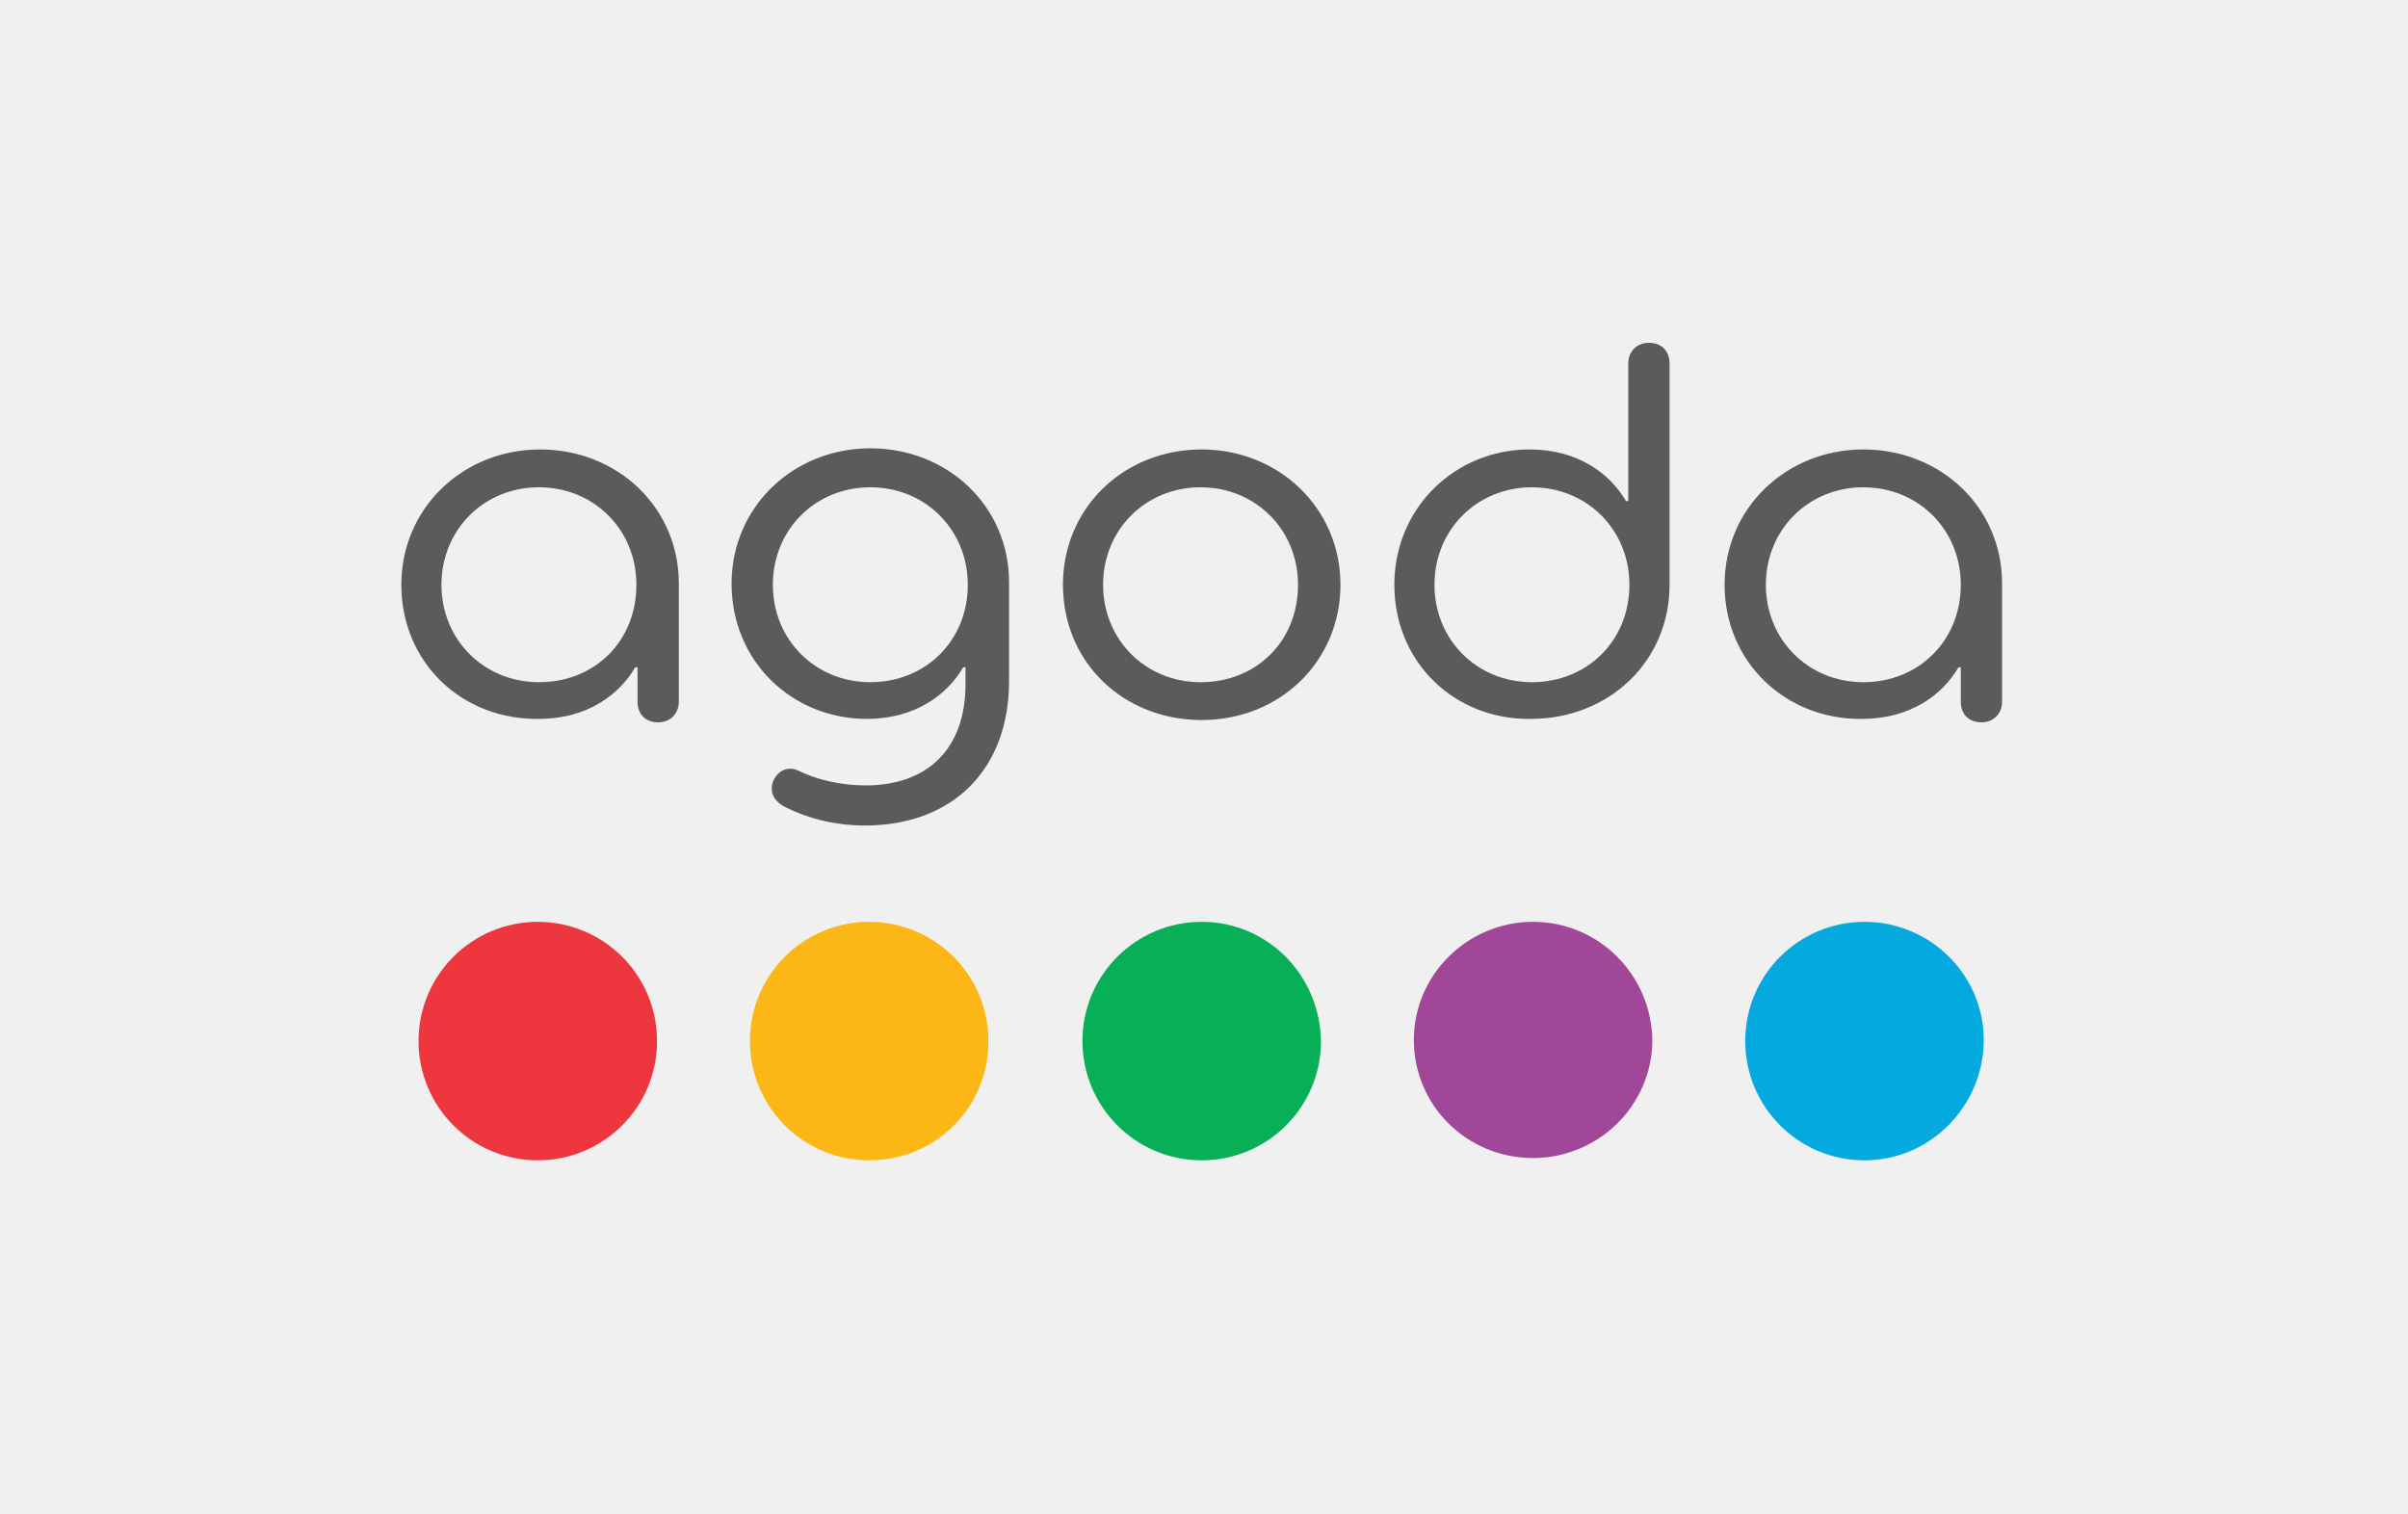
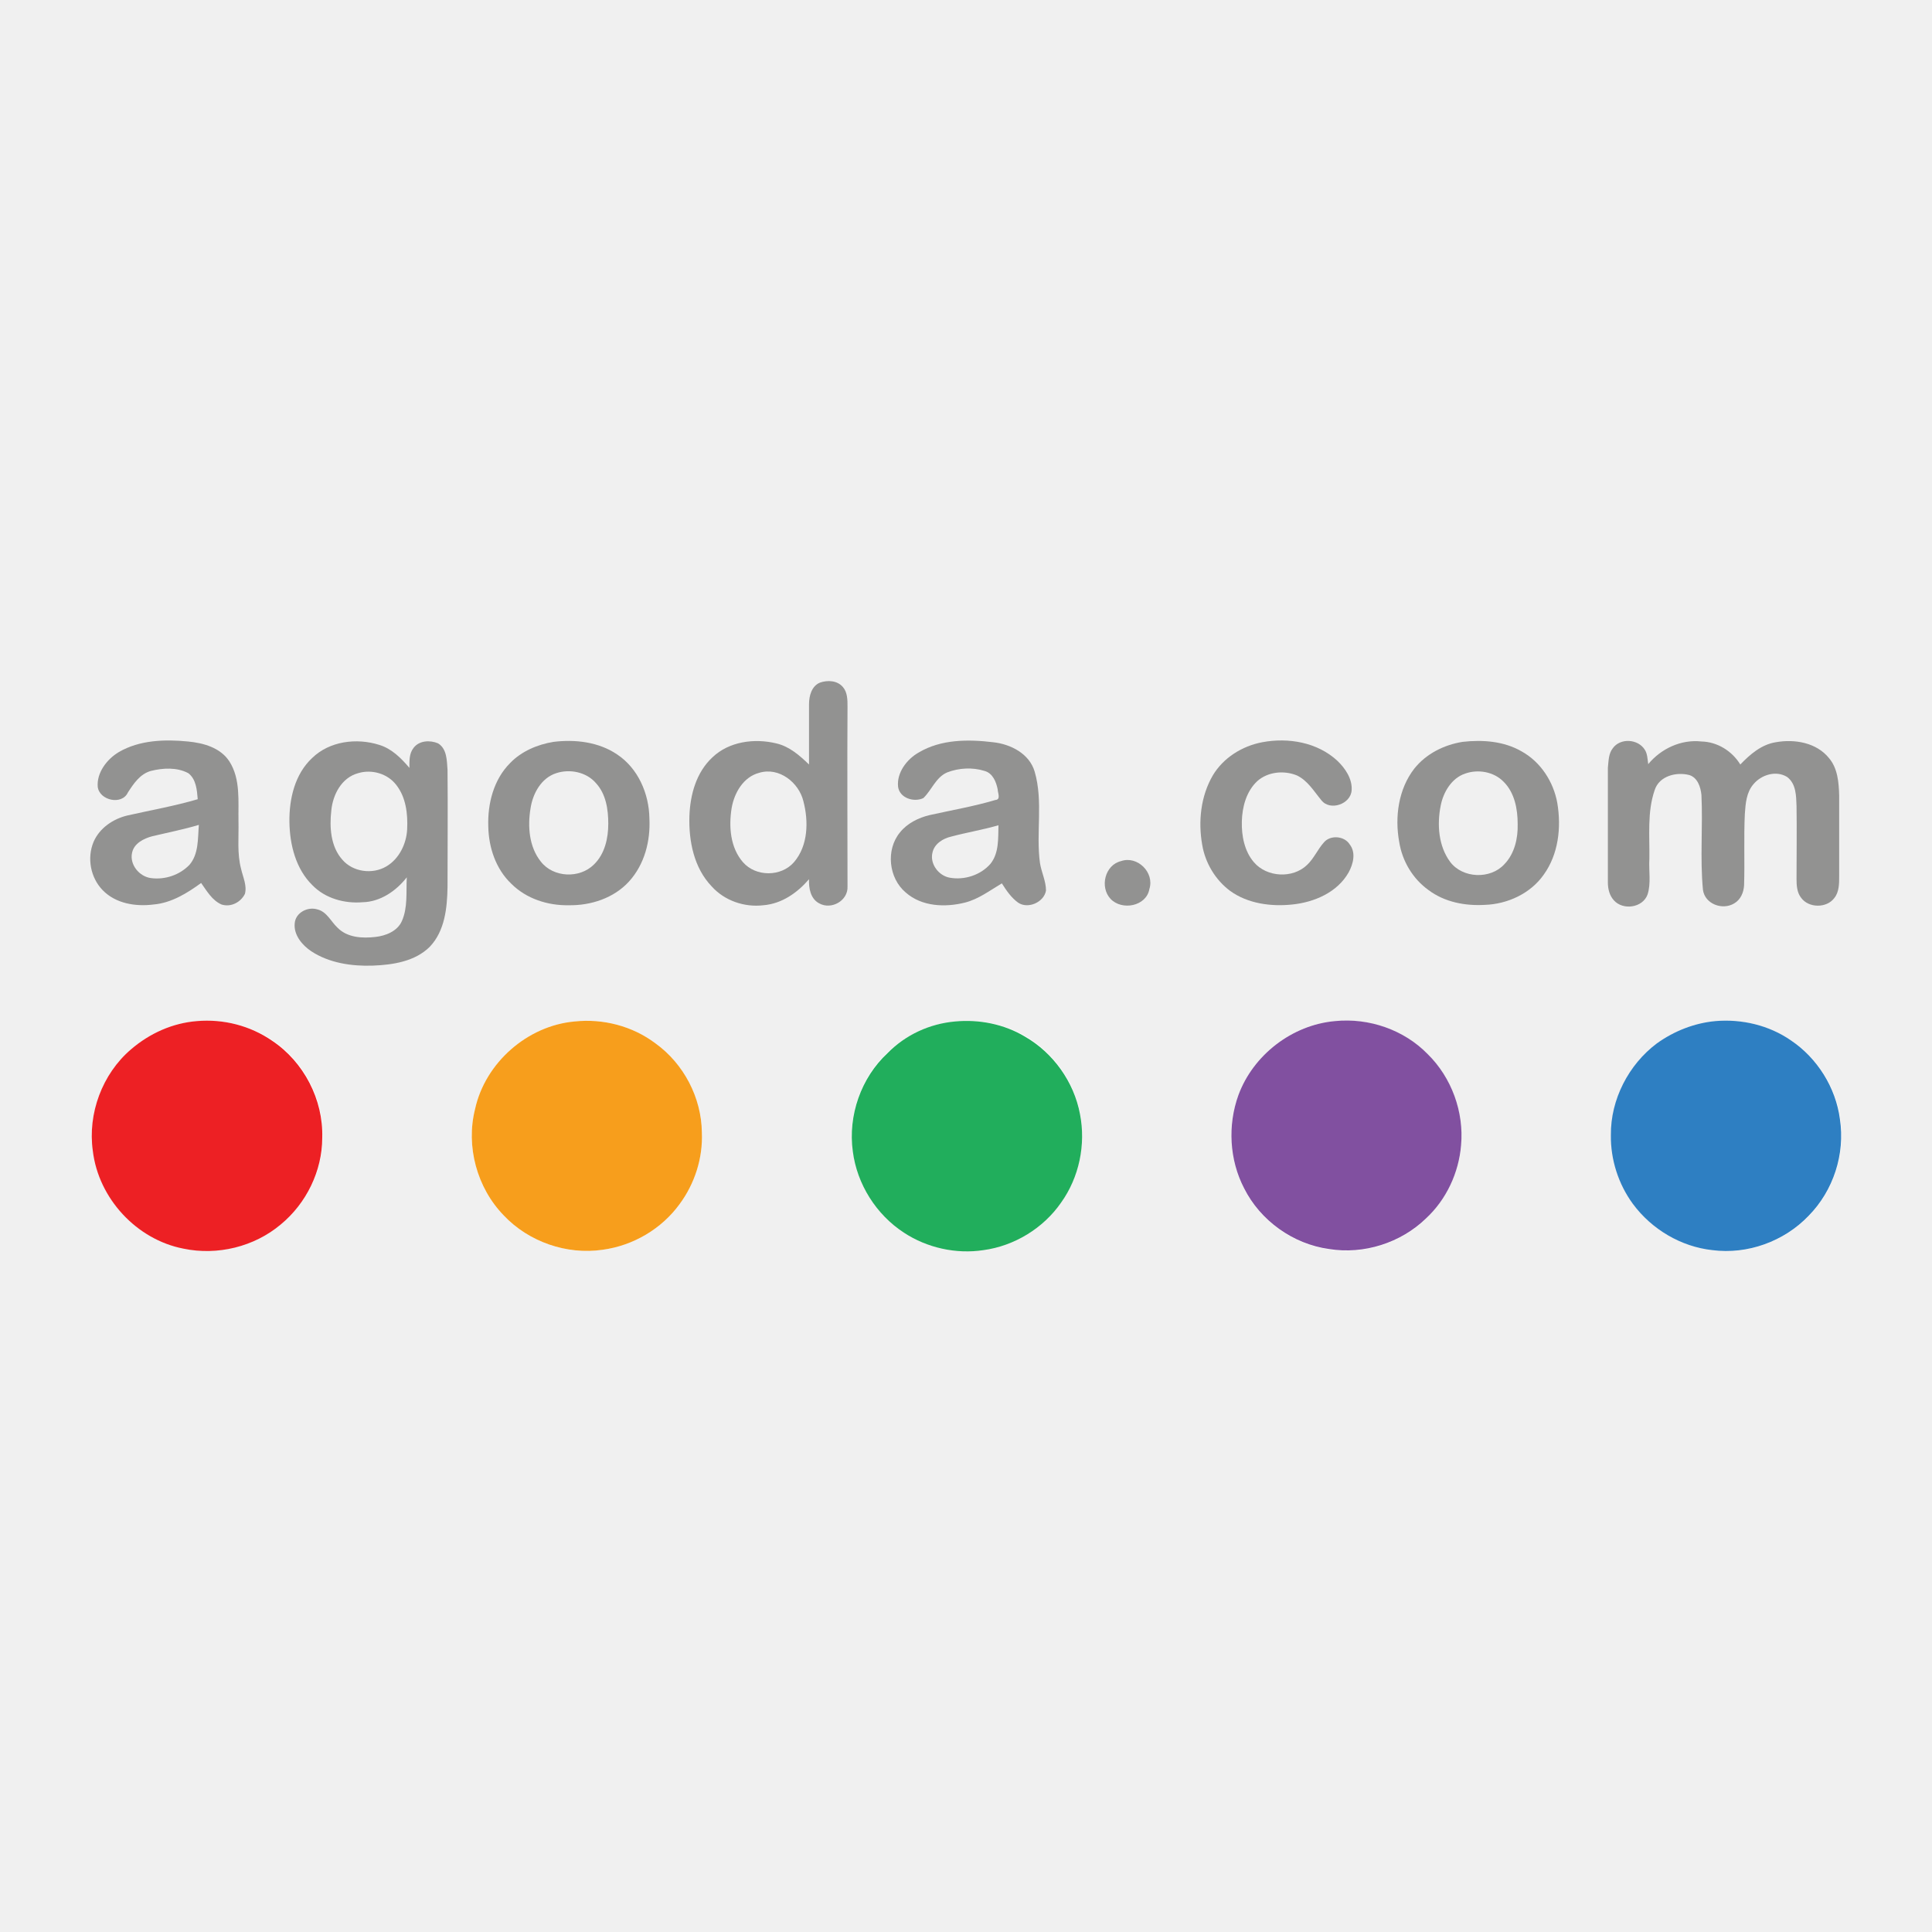
- <svg xmlns="http://www.w3.org/2000/svg" version="1.0" id="katman_1" x="0px" y="0px" viewBox="0 0 210 132" style="enable-background:new 0 0 210 132;" xml:space="preserve">
+ <svg xmlns="http://www.w3.org/2000/svg" version="1.1" id="Layer_1" x="0px" y="0px" viewBox="0 0 512 512" style="enable-background:new 0 0 512 512;" xml:space="preserve">
  <style type="text/css">
- 	.st0{fill-rule:evenodd;clip-rule:evenodd;fill:#FCB716;}
- 	.st1{fill-rule:evenodd;clip-rule:evenodd;fill:#EE363F;}
- 	.st2{fill-rule:evenodd;clip-rule:evenodd;fill:#07AF56;}
- 	.st3{fill-rule:evenodd;clip-rule:evenodd;fill:#04A9DF;}
- 	.st4{fill-rule:evenodd;clip-rule:evenodd;fill:#A1479A;}
- 	.st5{fill-rule:evenodd;clip-rule:evenodd;fill:#5A5B5B;}
+ 	.st0{fill:#FFFFFF;}
+ 	.st1{fill:#929291;}
+ 	.st2{fill:#ED2024;}
+ 	.st3{fill:#F79E1C;}
+ 	.st4{fill:#21AE5C;}
+ 	.st5{fill:#8150A0;}
+ 	.st6{fill:#2E7FC2;}
</style>
-   <g>
-     <path class="st0" d="M75.8,80.4c-5.7,0-10.4,4.6-10.4,10.4c0,5.7,4.6,10.4,10.4,10.4s10.4-4.6,10.4-10.4   C86.2,85,81.5,80.4,75.8,80.4" />
-     <path class="st1" d="M46.9,80.4c-5.7,0-10.4,4.6-10.4,10.4c0,5.7,4.6,10.4,10.4,10.4c5.7,0,10.4-4.6,10.4-10.4   C57.3,85,52.6,80.4,46.9,80.4" />
-     <path class="st2" d="M104.8,80.4c-5.7,0-10.4,4.6-10.4,10.4c0,5.7,4.6,10.4,10.4,10.4c5.7,0,10.4-4.6,10.4-10.4   C115.1,85,110.5,80.4,104.8,80.4" />
-     <path class="st3" d="M162.6,80.4c-5.7,0-10.4,4.6-10.4,10.4c0,5.7,4.6,10.4,10.4,10.4S173,96.4,173,90.7   C173,85,168.3,80.4,162.6,80.4" />
-     <path class="st4" d="M133.7,80.4c-5.7,0-10.4,4.6-10.4,10.3c0,5.7,4.6,10.3,10.4,10.3c5.7,0,10.4-4.6,10.4-10.3   C144,85,139.4,80.4,133.7,80.4" />
-     <path class="st5" d="M35,51c0-6.7,5.4-11.8,12.1-11.8c6.7,0,12.1,5,12.1,11.7v10.3c0,1-0.7,1.8-1.8,1.8c-1.1,0-1.8-0.7-1.8-1.8v-3   h-0.2c-1.4,2.4-4.2,4.5-8.4,4.5C40.3,62.8,35,57.8,35,51 M55.5,51c0-4.8-3.7-8.5-8.5-8.5c-4.8,0-8.5,3.7-8.5,8.5   c0,4.8,3.7,8.5,8.5,8.5C51.9,59.5,55.5,55.9,55.5,51 M68.5,70.4c-1-0.5-1.4-1.3-1.1-2.2c0.4-1,1.3-1.4,2.2-1   c1.6,0.8,3.7,1.3,5.9,1.3c5.4,0,8.7-3.2,8.7-8.8v-1.5h-0.2c-1.4,2.4-4.2,4.5-8.4,4.5c-6.5,0-11.8-5-11.8-11.8   c0-6.7,5.4-11.8,12.1-11.8c6.7,0,12.1,5,12.1,11.7v8.6C88,67,83.2,72,75.4,72C73.1,72,70.7,71.5,68.5,70.4 M84.4,51   c0-4.8-3.7-8.5-8.5-8.5c-4.8,0-8.5,3.7-8.5,8.5s3.7,8.5,8.5,8.5C80.7,59.5,84.4,55.9,84.4,51 M92.7,51c0-6.7,5.3-11.8,12.1-11.8   c6.7,0,12.1,5.1,12.1,11.8c0,6.7-5.3,11.8-12.1,11.8C98,62.8,92.7,57.8,92.7,51 M113.2,51c0-4.8-3.7-8.5-8.5-8.5   c-4.8,0-8.5,3.7-8.5,8.5c0,4.8,3.7,8.5,8.5,8.5C109.6,59.5,113.2,55.9,113.2,51 M121.6,51c0-6.7,5.3-11.8,11.8-11.8   c4.2,0,7,2.1,8.4,4.5h0.2v-12c0-1,0.7-1.8,1.8-1.8c1.1,0,1.8,0.7,1.8,1.8v19.3c0,6.7-5.3,11.7-12.1,11.7   C126.9,62.8,121.6,57.8,121.6,51 M142.1,51c0-4.8-3.7-8.5-8.5-8.5c-4.8,0-8.5,3.7-8.5,8.5c0,4.8,3.7,8.5,8.5,8.5   C138.4,59.5,142.1,55.9,142.1,51 M150.4,51c0-6.7,5.4-11.8,12.1-11.8c6.7,0,12.1,5,12.1,11.7v10.3c0,1-0.7,1.8-1.8,1.8   c-1.1,0-1.8-0.7-1.8-1.8v-3h-0.2c-1.4,2.4-4.2,4.5-8.4,4.5C155.8,62.8,150.4,57.8,150.4,51 M171,51c0-4.8-3.7-8.5-8.5-8.5   S154,46.2,154,51c0,4.8,3.7,8.5,8.5,8.5S171,55.9,171,51" />
+   <g id="XMLID_1_">
+     <path id="XMLID_51_" class="st0" d="M52.2,270.6c-6.4,0.5-12.6,3.2-17.4,7.4c-7.6,6.5-11.5,17-10.1,26.9   c1.4,12.6,11.6,23.5,24,25.9c9,1.9,18.7-0.5,25.8-6.4c6.8-5.6,11-14.2,11-23c0.3-10.1-4.9-20.1-13.3-25.7   C66.4,271.8,59.2,270,52.2,270.6z" />
+     <path id="XMLID_50_" class="st0" d="M152.3,270.7c-12.5,1.1-23.7,10.9-26.4,23.2c-2.5,9.9,0.5,20.9,7.6,28.2   c6.6,7,16.7,10.5,26.2,9.1c8.1-1.1,15.6-5.5,20.4-12.1c4-5.4,6.2-12.3,5.9-19c-0.1-9.2-4.9-18.2-12.3-23.6   C167.6,271.9,159.8,269.9,152.3,270.7z" />
+     <path id="XMLID_49_" class="st0" d="M253.1,270.7c-6.7,0.6-13.1,3.6-17.9,8.2c-7,6.5-10.5,16.6-9.2,26c1,8.7,6.2,16.9,13.6,21.6   c6.1,4,13.7,5.7,21,4.6c8.2-1.1,15.8-5.8,20.6-12.6c4.8-6.7,6.6-15.4,5-23.5c-1.6-8.5-7.1-16.2-14.6-20.5   C266,271.3,259.4,270.1,253.1,270.7z" />
+     <path id="XMLID_48_" class="st0" d="M353.8,270.6c-11.4,0.9-21.8,9-25.6,19.7c-2.9,8-2.4,17.2,1.5,24.7c4.3,8.6,13,14.8,22.5,16.1   c9.2,1.5,19-1.6,25.7-8.1c5.3-5.1,8.7-12.1,9.3-19.4c0.8-8.8-2.5-17.9-8.8-24.1C372.1,273,362.8,269.8,353.8,270.6z" />
+     <path id="XMLID_47_" class="st0" d="M454.6,270.6c-5.6,0.5-10.9,2.6-15.4,5.9c-7.6,5.6-12.3,14.9-12.2,24.3c-0.1,6.5,2,13,5.8,18.2   c4.9,6.8,12.7,11.4,21.1,12.3c9.3,1.2,19-2.3,25.5-9.1c6.5-6.6,9.7-16.4,8.3-25.6c-1.1-8.4-6-16.2-13-20.9   C468.8,271.8,461.6,270,454.6,270.6z" />
+     <g id="XMLID_13_">
+       <g id="XMLID_37_">
+         <path id="XMLID_38_" class="st1" d="M217.3,180.9c2-0.7,4.6-0.6,6.1,1.2c1.2,1.4,1.2,3.4,1.2,5.2c-0.1,15.9,0,31.7,0,47.6     c0.2,3.8-4.3,6.3-7.5,4.5c-2.3-1.2-2.8-4-2.7-6.4c-3.1,3.6-7.2,6.5-12.1,6.9c-5,0.6-10.3-1.2-13.7-5c-4.7-4.9-6.1-12-5.9-18.6     c0.2-5.7,1.8-11.6,6.1-15.6c4.4-4.2,11.1-5.1,16.9-3.7c3.5,0.8,6.2,3.2,8.7,5.6c0-5.3,0-10.7,0-16     C214.4,184.4,215.1,181.8,217.3,180.9z M201.2,204.8c-4.2,1.1-6.6,5.3-7.3,9.3c-0.8,4.9-0.4,10.5,3,14.4c3.4,3.9,10.1,3.9,13.5,0     c3.8-4.4,3.9-10.9,2.5-16.2C211.7,207.4,206.5,203.2,201.2,204.8z" />
+       </g>
+       <g id="XMLID_33_">
+         <path id="XMLID_34_" class="st1" d="M31.5,199.3c5.5-3.2,12.2-3.4,18.3-2.8c4.1,0.4,8.6,1.6,11,5.3c3,4.7,2.3,10.6,2.4,15.9     c0.1,4.2-0.4,8.5,0.7,12.6c0.5,2.2,1.6,4.4,1,6.6c-1.1,2.2-3.7,3.6-6.2,2.8c-2.5-1.1-3.9-3.6-5.4-5.7c-3.7,2.7-7.9,5.3-12.6,5.7     c-4.7,0.6-10-0.2-13.5-3.8c-3.2-3.3-4.2-8.5-2.4-12.8c1.6-3.7,5.2-6.1,9-7c6.2-1.4,12.5-2.5,18.6-4.3c-0.2-2.4-0.4-5.3-2.5-6.9     c-3-1.6-6.7-1.4-9.9-0.6c-2.9,0.8-4.6,3.4-6.1,5.7c-1.6,3.5-7.6,2.1-8-1.5C25.6,204.8,28.3,201.2,31.5,199.3z M40.4,221.6     c-2.3,0.6-4.9,1.9-5.4,4.4c-0.7,3.1,1.9,6.3,5,6.7c3.7,0.5,7.6-0.8,10.2-3.5c2.5-2.9,2.2-7,2.5-10.6     C48.7,219.8,44.6,220.6,40.4,221.6z" />
+       </g>
+       <g id="XMLID_29_">
+         <path id="XMLID_30_" class="st1" d="M82.7,200.9c4.6-4.5,11.8-5.4,17.8-3.5c3.3,1,5.8,3.5,8,6.1c0-1.8-0.1-3.8,1.1-5.3     c1.5-2,4.4-2.1,6.5-1.2c2.4,1.5,2.3,4.6,2.5,7c0.1,10.4,0,20.7,0,31.1c-0.1,5.5-0.7,11.6-4.7,15.8c-3.9,3.9-9.8,4.8-15.1,5     c-5.6,0.2-11.6-0.7-16.3-3.8c-2.4-1.6-4.7-4.3-4.4-7.4c0.2-2.8,3.4-4.5,6-3.7c2.5,0.6,3.6,3.2,5.3,4.8c2.6,2.7,6.6,2.9,10.1,2.5     c2.7-0.3,5.8-1.5,7-4.2c1.6-3.6,1.1-7.7,1.3-11.6c-2.8,3.6-7,6.5-11.7,6.6c-4.8,0.4-9.9-1-13.3-4.5c-4.4-4.3-6-10.7-6.1-16.7     C76.6,211.6,78.2,205.1,82.7,200.9z M94.9,204.9c-4.4,1.2-6.7,5.7-7.1,9.9c-0.5,4.4-0.2,9.5,2.9,13c2.8,3.3,8,4,11.7,1.8     c3.4-2,5.3-6,5.5-9.8c0.2-4.1-0.3-8.5-2.9-11.8C102.7,205,98.5,203.8,94.9,204.9z" />
+       </g>
+       <g id="XMLID_25_">
+         <path id="XMLID_26_" class="st1" d="M146.7,196.6c5.7-0.7,11.9,0,16.8,3.3c5.6,3.7,8.5,10.4,8.6,17c0.3,6-1.3,12.2-5.4,16.7     c-4,4.4-10.1,6.4-16,6.3c-5.5,0.1-11.2-1.7-15.2-5.7c-4.1-3.9-6-9.6-6.1-15.2c-0.2-6,1.4-12.4,5.8-16.8     C138.2,199.1,142.4,197.3,146.7,196.6z M147.4,204.9c-4,1.3-6.2,5.4-6.8,9.3c-0.8,4.8-0.4,10.2,2.7,14.1     c3.3,4.3,10.3,4.6,14.1,0.8c2.9-2.8,3.8-7,3.8-10.8c0-3.8-0.6-7.9-3.3-10.8C155.4,204.6,151,203.7,147.4,204.9z" />
+       </g>
+       <g id="XMLID_21_">
+         <path id="XMLID_22_" class="st1" d="M243.5,199.4c5.9-3.5,13.1-3.5,19.7-2.7c4.6,0.5,9.6,3,11,7.8c2.3,7.9,0.3,16.2,1.4,24.2     c0.4,2.5,1.6,4.8,1.6,7.3c-0.5,3.1-4.8,5-7.4,3.2c-1.8-1.3-3.1-3.2-4.3-5.1c-3.2,1.9-6.2,4.2-9.8,5.1c-5.2,1.3-11.4,1.1-15.7-2.7     c-4.5-3.8-5.3-11.3-1.5-15.9c1.9-2.4,4.9-3.9,7.9-4.6c5.8-1.3,11.7-2.3,17.4-4c1.5-0.1,0.6-1.9,0.6-2.8c-0.4-2-1.3-4.3-3.5-4.9     c-3.2-1-6.8-0.8-9.9,0.4c-3,1.3-4.1,4.7-6.3,6.8c-2.5,1.2-6.3,0-6.7-3C237.6,204.8,240.3,201.2,243.5,199.4z M252.1,221.7     c-2.2,0.5-4.5,1.9-5,4.3c-0.7,3,1.7,6.1,4.6,6.6c3.9,0.7,8.2-0.7,10.8-3.7c2.3-2.9,2-6.8,2.1-10.2     C260.5,219.9,256.2,220.6,252.1,221.7z" />
+       </g>
+       <path id="XMLID_20_" class="st1" d="M334.5,196.7c6.9-1.3,14.6,0,19.9,4.9c2.1,2,4,4.8,3.8,7.8c-0.2,3.7-5.7,5.6-8,2.7    c-2-2.4-3.6-5.2-6.5-6.6c-3.4-1.4-7.7-1-10.5,1.5c-2.9,2.7-4,6.8-4.1,10.7c-0.1,3.8,0.7,7.9,3.2,10.8c3.4,4,10.3,4.4,14.1,0.7    c1.8-1.7,2.8-4.1,4.4-5.9c1.7-2.1,5.5-1.8,6.9,0.5c1.7,2.2,0.9,5.2-0.3,7.4c-3,5.3-9.1,7.9-14.9,8.5c-5.6,0.6-11.8-0.2-16.5-3.6    c-3.9-2.9-6.6-7.4-7.4-12.2c-1.1-6.2-0.4-12.9,2.8-18.4C324.2,200.8,329.2,197.7,334.5,196.7z" />
+       <g id="XMLID_16_">
+         <path id="XMLID_17_" class="st1" d="M387.6,196.6c5.3-0.6,10.9-0.2,15.6,2.5c5.1,2.8,8.5,8.1,9.5,13.7c1.1,6.5,0.3,13.6-3.6,19     c-3.5,5-9.6,7.8-15.6,8c-5.2,0.3-10.6-0.7-14.9-3.9c-4.2-3-7-7.7-7.8-12.8c-1.2-6.6-0.2-14,4-19.4     C377.9,199.8,382.6,197.4,387.6,196.6z M388.3,205c-3.6,1.2-5.8,4.9-6.5,8.5c-1,5-0.6,10.7,2.5,14.9c3.3,4.4,10.7,4.7,14.4,0.6     c2.7-2.8,3.6-6.9,3.5-10.6c0-4-0.8-8.3-3.7-11.2C395.9,204.5,391.7,203.8,388.3,205z" />
+       </g>
+       <path id="XMLID_15_" class="st1" d="M427.4,198.3c2-2.8,6.7-2.5,8.5,0.4c0.7,1.1,0.7,2.5,0.9,3.8c3.4-4.1,8.7-6.6,14.1-6    c4.2,0.1,8.1,2.5,10.3,6.1c2.6-2.7,5.6-5.3,9.4-5.9c5-0.9,10.8,0.1,14.1,4.2c2.3,2.7,2.6,6.4,2.7,9.9c0,7.1,0,14.3,0,21.4    c0,2,0,4.2-1.3,5.8c-2,2.7-6.8,2.7-8.8-0.1c-1.1-1.4-1.2-3.3-1.2-5c0-6.4,0.1-12.9,0-19.3c-0.1-2.7-0.1-5.9-2.5-7.7    c-2.9-1.8-6.8-0.6-8.9,1.9c-1.9,2.2-2.1,5.1-2.3,7.9c-0.3,6.3,0,12.6-0.2,18.9c-0.1,1.9-0.9,3.8-2.6,4.8c-3.1,1.9-7.8,0.2-8.3-3.6    c-0.8-8.3,0-16.8-0.4-25.1c-0.2-2.1-1-4.6-3.2-5.3c-3.4-0.9-8,0.2-9.2,4c-2,5.8-1.3,12.1-1.4,18.2c-0.2,3.2,0.5,6.5-0.5,9.5    c-1.3,3.5-6.5,4.2-8.9,1.5c-1.2-1.3-1.6-3.1-1.6-4.8c0-10.1,0-20.2,0-30.3C426.3,201.5,426.3,199.7,427.4,198.3z" />
+       <path id="XMLID_14_" class="st1" d="M297.1,228.2c4.3-1.5,8.9,3,7.5,7.4c-0.8,4.6-7.3,5.8-10.3,2.6    C291.4,235.1,292.8,229.2,297.1,228.2z" />
+     </g>
+     <g id="XMLID_11_">
+       <path id="XMLID_12_" class="st2" d="M52.2,270.6c7-0.6,14.1,1.2,19.9,5.2c8.4,5.6,13.6,15.6,13.3,25.7c0,8.8-4.2,17.4-11,23    c-7,5.9-16.8,8.3-25.8,6.4c-12.4-2.4-22.5-13.3-24-25.9c-1.4-9.9,2.5-20.4,10.1-26.9C39.7,273.8,45.8,271.1,52.2,270.6z" />
+     </g>
+     <g id="XMLID_9_">
+       <path id="XMLID_10_" class="st3" d="M152.3,270.7c7.5-0.8,15.3,1.2,21.4,5.8c7.5,5.4,12.2,14.4,12.3,23.6c0.3,6.8-1.9,13.6-5.9,19    c-4.8,6.6-12.3,11-20.4,12.1c-9.5,1.4-19.6-2.1-26.2-9.1c-7.1-7.3-10.1-18.3-7.6-28.2C128.6,281.6,139.8,271.8,152.3,270.7z" />
+     </g>
+     <g id="XMLID_7_">
+       <path id="XMLID_8_" class="st4" d="M253.1,270.7c6.4-0.6,13,0.7,18.5,4c7.5,4.3,13,12,14.6,20.5c1.6,8.1-0.2,16.8-5,23.5    c-4.7,6.8-12.4,11.5-20.6,12.6c-7.2,1.1-14.9-0.6-21-4.6c-7.4-4.8-12.5-12.9-13.6-21.6c-1.3-9.5,2.2-19.5,9.2-26    C240,274.2,246.4,271.3,253.1,270.7z" />
+     </g>
+     <g id="XMLID_5_">
+       <path id="XMLID_6_" class="st5" d="M353.8,270.6c9-0.9,18.3,2.3,24.6,8.8c6.3,6.2,9.6,15.3,8.8,24.1c-0.6,7.3-3.9,14.4-9.3,19.4    c-6.7,6.5-16.5,9.6-25.7,8.1c-9.5-1.3-18.2-7.5-22.5-16.1c-3.9-7.5-4.4-16.7-1.5-24.7C332.1,279.6,342.4,271.6,353.8,270.6z" />
+     </g>
+     <g id="XMLID_3_">
+       <path id="XMLID_4_" class="st6" d="M454.6,270.6c7-0.6,14.2,1.1,20,5.1c7,4.7,11.9,12.5,13,20.9c1.4,9.2-1.7,18.9-8.3,25.6    c-6.5,6.8-16.2,10.3-25.5,9.1c-8.3-0.9-16.1-5.5-21.1-12.3c-3.8-5.2-5.9-11.7-5.8-18.2c-0.1-9.4,4.7-18.7,12.2-24.3    C443.7,273.2,449.1,271.1,454.6,270.6z" />
+     </g>
  </g>
</svg>
